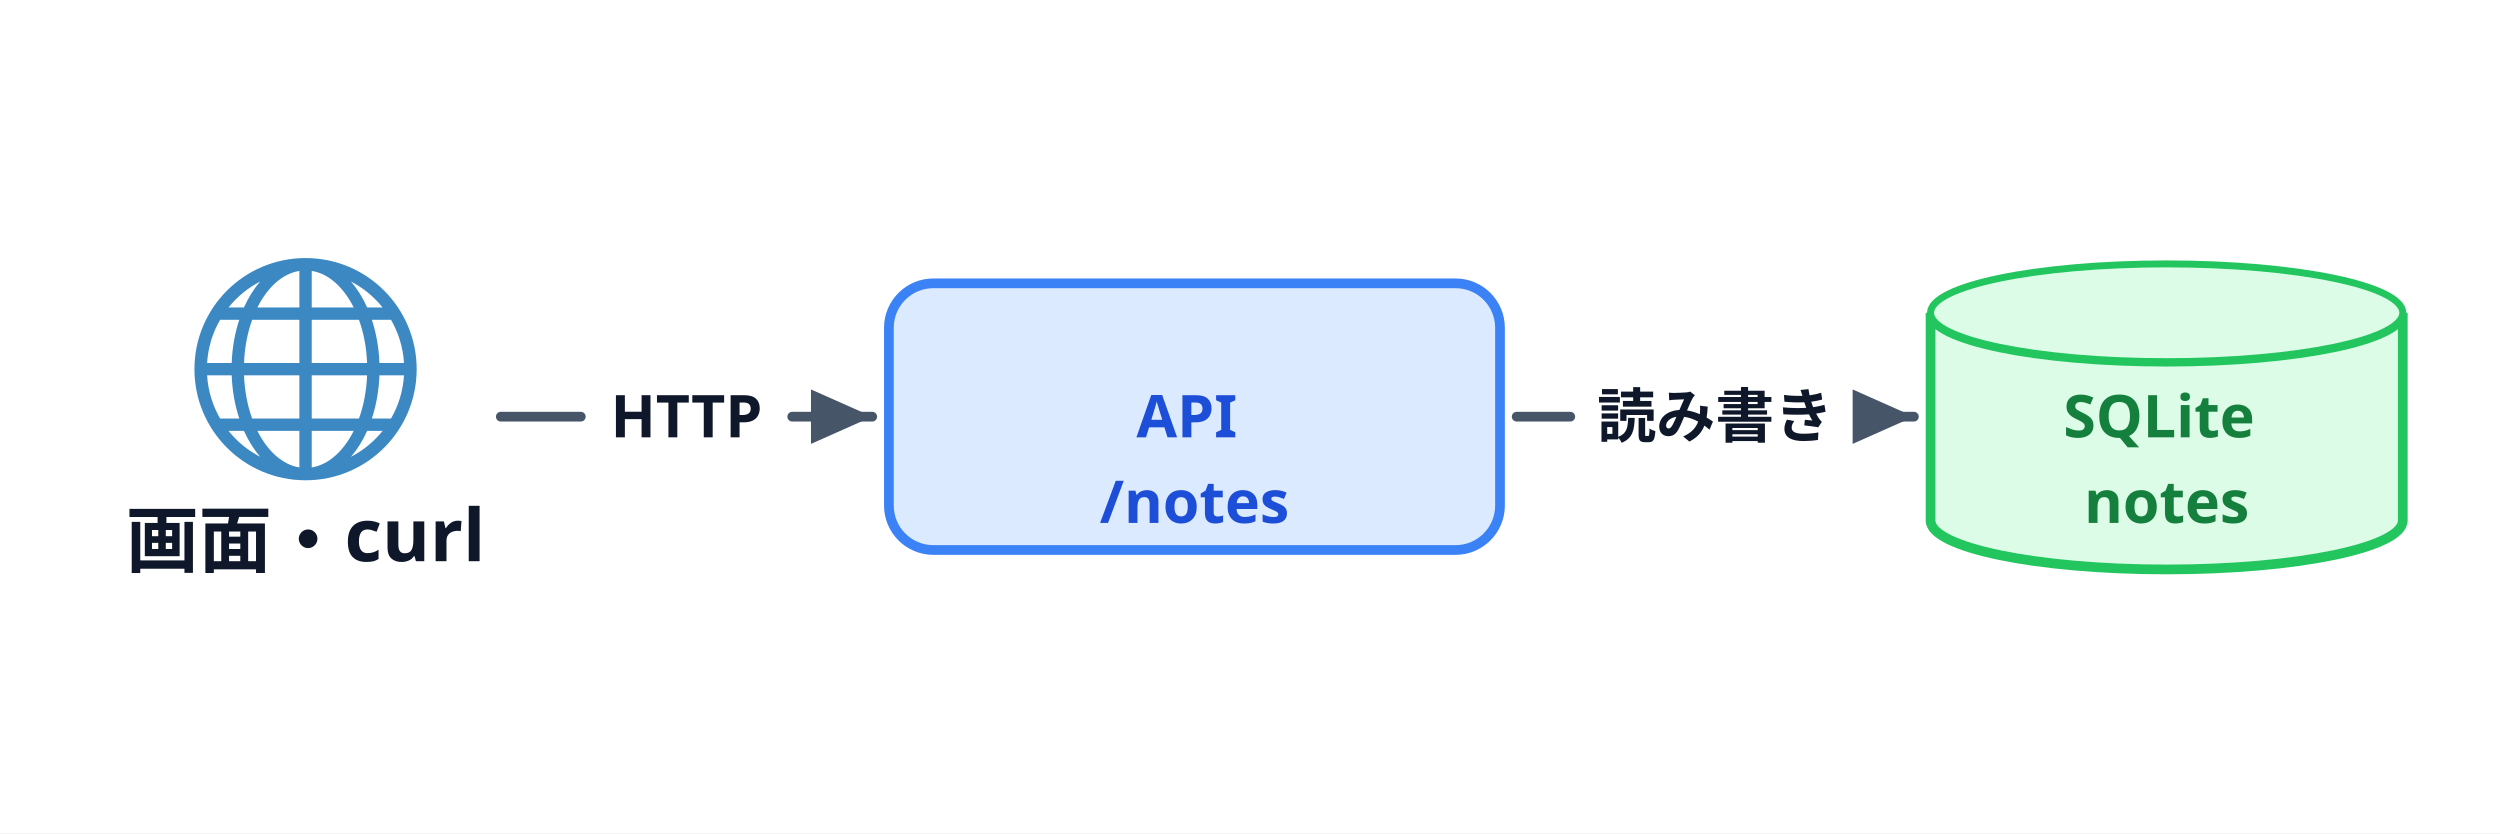
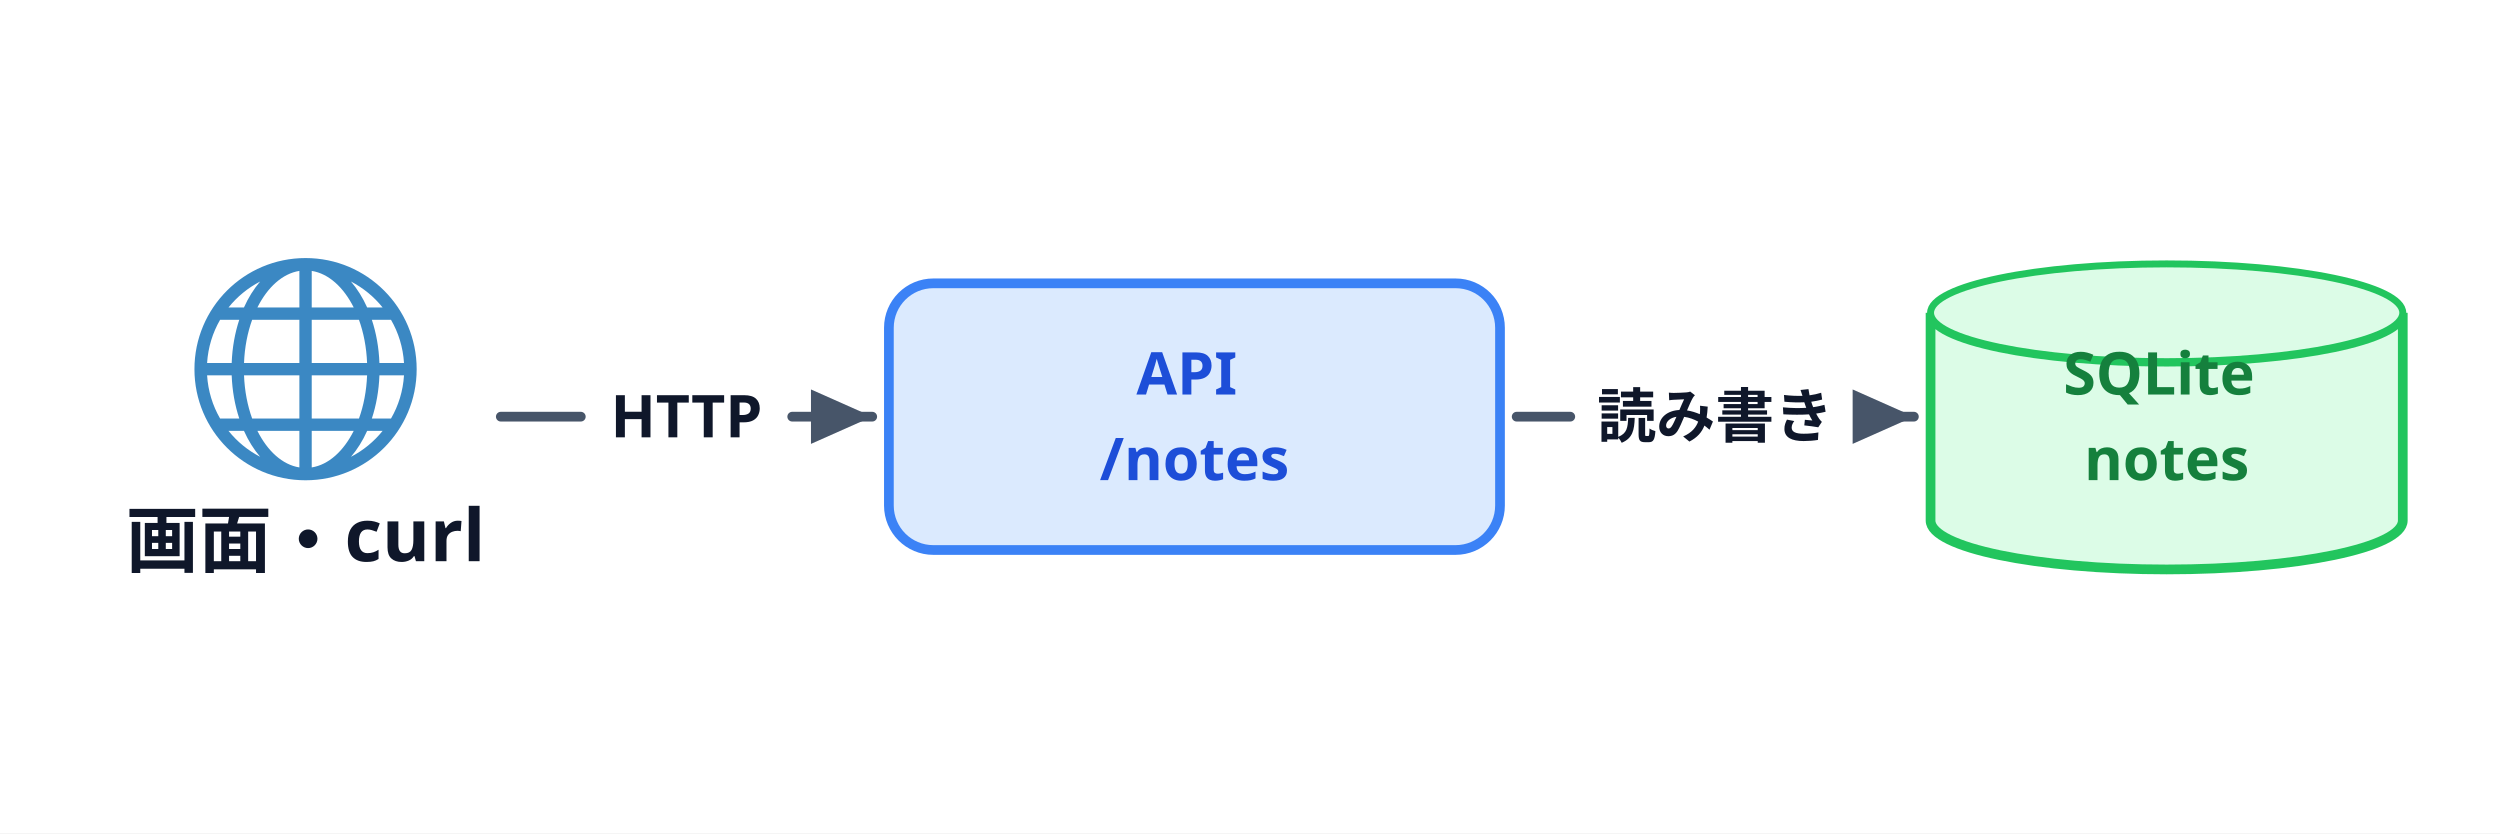
<svg xmlns="http://www.w3.org/2000/svg" width="900" height="300" viewBox="0 0 900 300" font-family="'Hiragino Sans','Noto Sans JP','Yu Gothic','Segoe UI',sans-serif">
  <defs>
    <marker id="aR" viewBox="0 0 10 10" refX="9" refY="5" markerWidth="7" markerHeight="7" orient="auto-start-reverse">
      <path d="M0 1 L9 5 L0 9 z" fill="#475569" />
    </marker>
    <marker id="aRsub" viewBox="0 0 10 10" refX="9" refY="5" markerWidth="7" markerHeight="7" orient="auto-start-reverse">
      <path d="M0 1 L9 5 L0 9 z" fill="#94a3b8" />
    </marker>
  </defs>
  <rect x="0" y="0" width="900" height="300" fill="#ffffff" />
  <svg x="70.0" y="92.9" width="80.0" height="80.0" viewBox="0 0 36 36">
    <path fill="#3B88C3" d="M18 0C8.059 0 0 8.059 0 18s8.059 18 18 18 18-8.059 18-18S27.941 0 18 0zM2.05 19h3.983c.092 2.506.522 4.871 1.229 7H4.158c-1.207-2.083-1.95-4.459-2.108-7zM19 8V2.081c2.747.436 5.162 2.655 6.799 5.919H19zm7.651 2c.754 2.083 1.219 4.46 1.317 7H19v-7h7.651zM17 2.081V8h-6.799C11.837 4.736 14.253 2.517 17 2.081zM17 10v7H8.032c.098-2.54.563-4.917 1.317-7H17zM6.034 17H2.05c.158-2.54.901-4.917 2.107-7h3.104c-.705 2.129-1.135 4.495-1.227 7zm1.998 2H17v7H9.349c-.754-2.083-1.219-4.459-1.317-7zM17 28v5.919c-2.747-.437-5.163-2.655-6.799-5.919H17zm2 5.919V28h6.8c-1.637 3.264-4.053 5.482-6.8 5.919zM19 26v-7h8.969c-.099 2.541-.563 4.917-1.317 7H19zm10.967-7h3.982c-.157 2.541-.9 4.917-2.107 7h-3.104c.706-2.129 1.136-4.494 1.229-7zm0-2c-.093-2.505-.523-4.871-1.229-7h3.104c1.207 2.083 1.95 4.46 2.107 7h-3.982zm.512-9h-2.503c-.717-1.604-1.606-3.015-2.619-4.199C27.346 4.833 29.089 6.267 30.479 8zM10.643 3.801C9.629 4.985 8.74 6.396 8.023 8H5.521c1.39-1.733 3.133-3.166 5.122-4.199zM5.521 28h2.503c.716 1.604 1.605 3.015 2.619 4.198C8.654 31.166 6.911 29.733 5.521 28zm19.836 4.198c1.014-1.184 1.902-2.594 2.619-4.198h2.503c-1.39 1.733-3.133 3.166-5.122 4.198z" />
  </svg>
  <text x="110" y="203.925" text-anchor="middle" font-size="26.25" fill="#0f172a" font-weight="700">画面・curl</text>
  <rect x="320" y="102" width="220" height="96" rx="16" fill="#dbeafe" stroke="#3b82f6" stroke-width="3.5" />
-   <text x="430" y="157.438" text-anchor="middle" font-size="21.25" fill="#1d4ed8" font-weight="600">
+   <text x="430" y="142.031" text-anchor="middle" font-size="21.25" fill="#1d4ed8" font-weight="600">
    <tspan x="430" dy="0">API</tspan>
    <tspan x="430" dy="30.812">/notes</tspan>
  </text>
  <path d="M695.0 112.6 A85.0 17.6 0 0 0 865.0 112.6 L865.0 187.4 A85.0 17.6 0 0 1 695.0 187.4 Z" fill="#dcfce7" stroke="#22c55e" stroke-width="3.5" />
  <ellipse cx="780.0" cy="112.6" rx="85.0" ry="17.6" fill="#dcfce7" stroke="#22c55e" stroke-width="2.5" />
-   <text x="780" y="157.438" text-anchor="middle" font-size="21.25" fill="#15803d" font-weight="600">
+   <text x="780" y="142.031" text-anchor="middle" font-size="21.25" fill="#15803d" font-weight="600">
    <tspan x="780" dy="0">SQLite</tspan>
    <tspan x="780" dy="30.812">notes</tspan>
  </text>
  <path d="M180.29 150.00 L209.09 150.00" fill="none" stroke="#475569" stroke-width="3.5" stroke-linecap="round" stroke-linejoin="round" />
  <path d="M285.20 150.00 L314.00 150.00" fill="none" stroke="#475569" stroke-width="3.5" stroke-linecap="round" stroke-linejoin="round" marker-end="url(#aR)" />
  <text x="247.146" y="157.438" text-anchor="middle" font-size="21.25" fill="#0f172a" font-weight="600">HTTP</text>
  <path d="M546.00 150.00 L565.30 150.00" fill="none" stroke="#475569" stroke-width="3.5" stroke-linecap="round" stroke-linejoin="round" />
  <path d="M669.70 150.00 L689.00 150.00" fill="none" stroke="#475569" stroke-width="3.5" stroke-linecap="round" stroke-linejoin="round" marker-end="url(#aR)" />
  <text x="617.5" y="157.438" text-anchor="middle" font-size="21.25" fill="#0f172a" font-weight="600">読み書き</text>
</svg>
